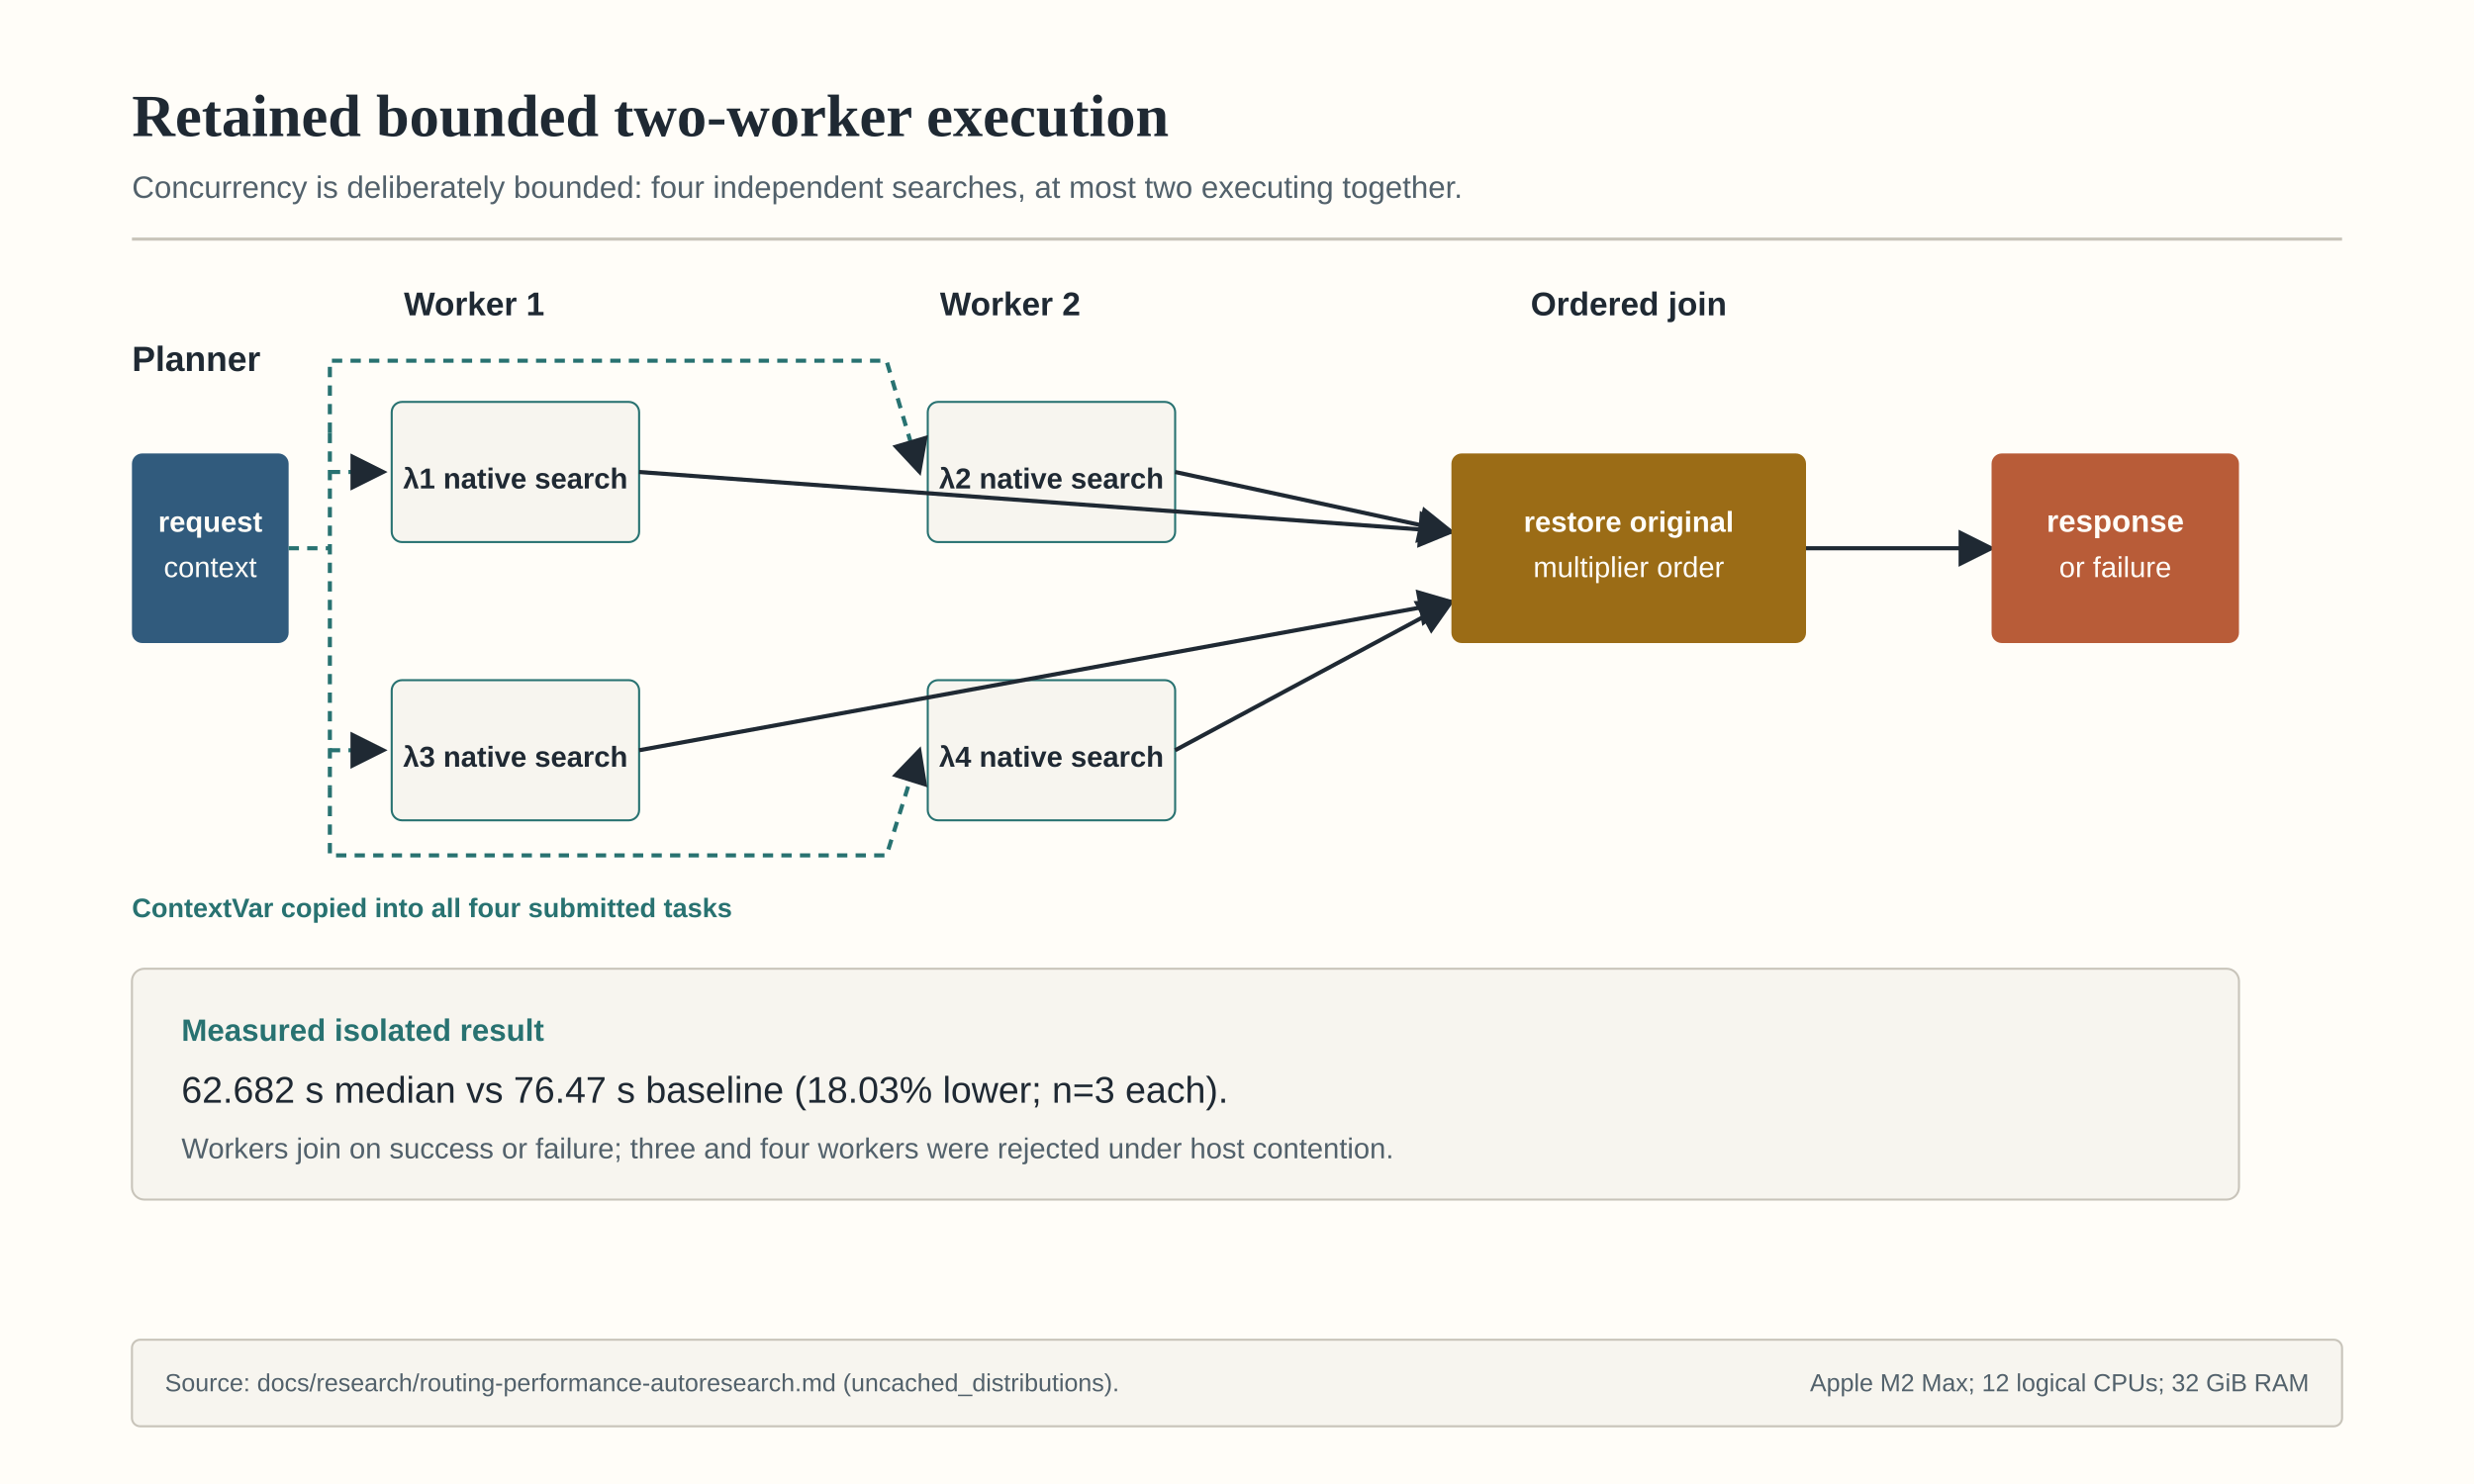
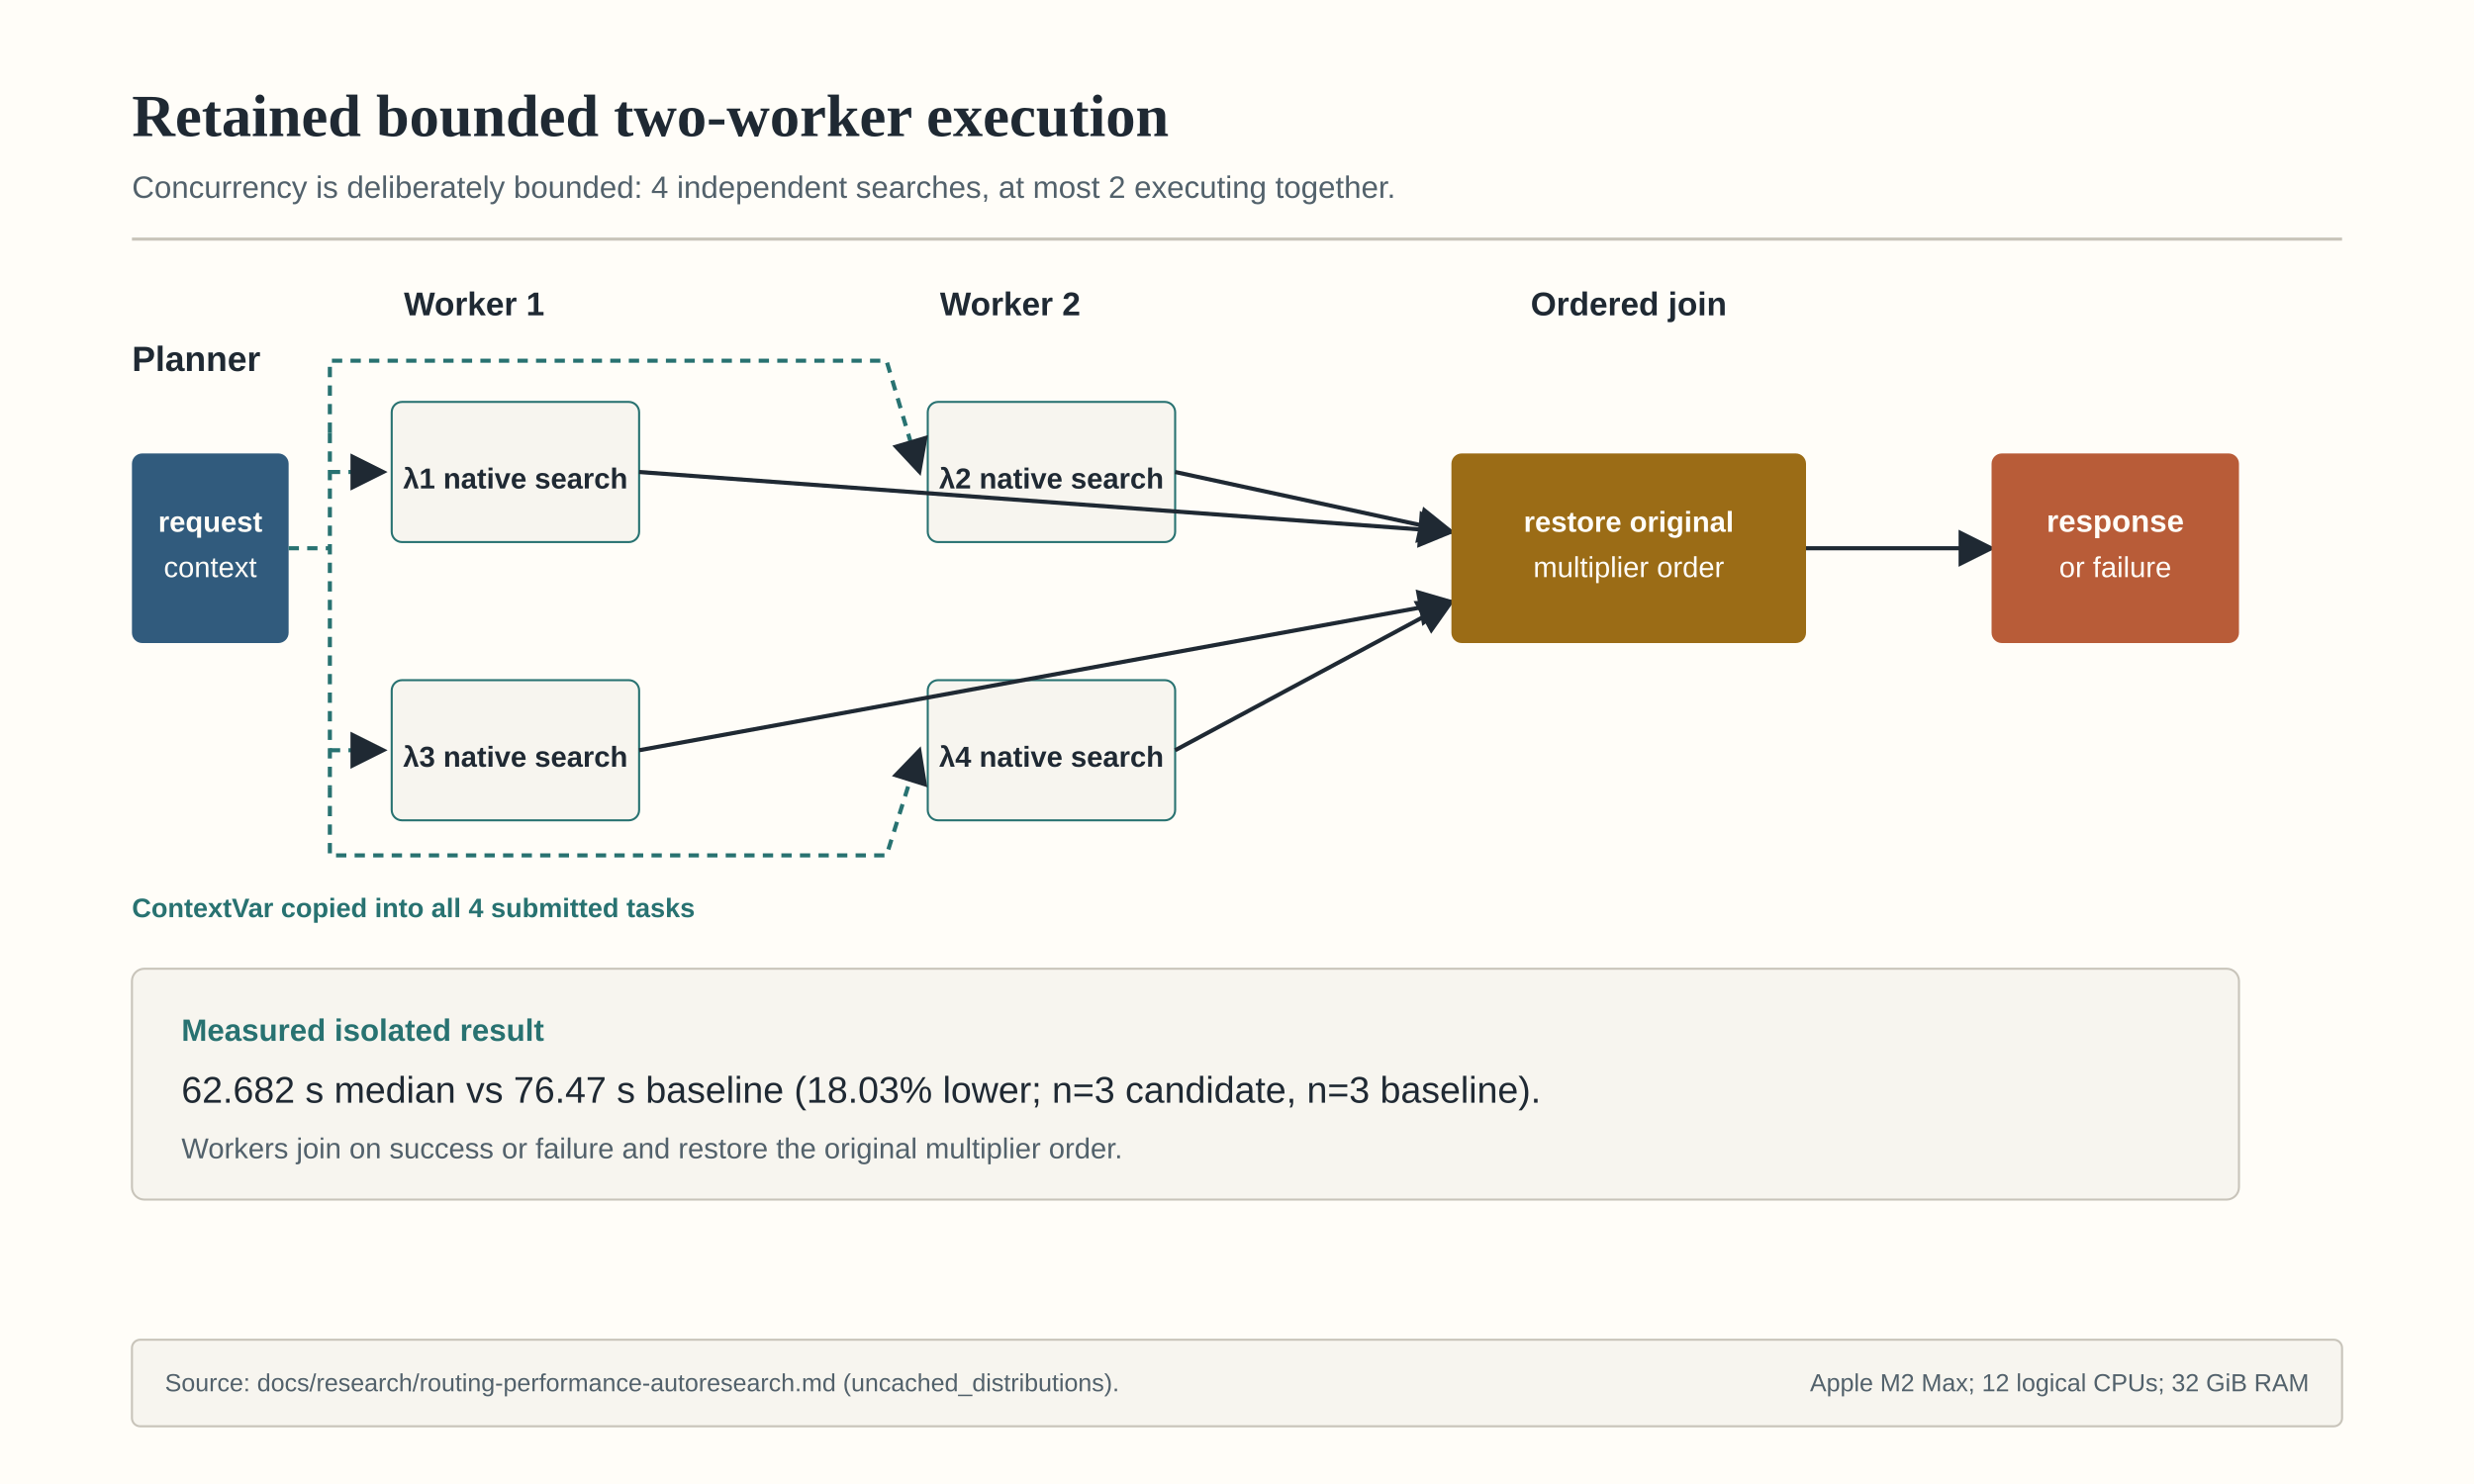
<svg xmlns="http://www.w3.org/2000/svg" width="1200" height="720" viewBox="0 0 1200 720" role="img" aria-labelledby="two-worker-execution-title two-worker-execution-desc">
  <defs>
    <pattern id="diagonal-hatch" width="8" height="8" patternUnits="userSpaceOnUse" patternTransform="rotate(45)">
      <line x1="0" y1="0" x2="0" y2="8" stroke="#1f2933" stroke-width="2" />
    </pattern>
    <marker id="arrow" markerWidth="9" markerHeight="9" refX="8" refY="4.5" orient="auto">
      <path d="M0,0 L9,4.5 L0,9 z" fill="#1f2933" />
    </marker>
  </defs>
  <rect x="0.0" y="0.0" width="1200.0" height="720.0" rx="0.0" fill="#fffdf8" stroke="none" />
  <g aria-label="Research figure">
    <text x="64.0" y="66.0" text-anchor="start" style="font-family:Georgia, 'Times New Roman', serif;font-size:29px;font-weight:bold;fill:#1f2933;">Retained bounded two-worker execution</text>
-     <text x="64.0" y="96.0" text-anchor="start" style="font-family:Arial, Helvetica, sans-serif;font-size:15px;font-weight:normal;fill:#52616b;">Concurrency is deliberately bounded: four independent searches, at most two executing together.</text>
+     <text x="64.0" y="96.0" text-anchor="start" style="font-family:Arial, Helvetica, sans-serif;font-size:15px;font-weight:normal;fill:#52616b;">Concurrency is deliberately bounded: 4 independent searches, at most 2 executing together.</text>
    <line x1="64.0" y1="116.0" x2="1136.0" y2="116.0" stroke="#c8c4ba" stroke-width="1.5" />
    <text x="64.0" y="180.0" text-anchor="start" style="font-family:Arial, Helvetica, sans-serif;font-size:17px;font-weight:bold;fill:#1f2933;">Planner</text>
    <text x="230.0" y="153.0" text-anchor="middle" style="font-family:Arial, Helvetica, sans-serif;font-size:16px;font-weight:bold;fill:#1f2933;">Worker 1</text>
    <text x="490.0" y="153.0" text-anchor="middle" style="font-family:Arial, Helvetica, sans-serif;font-size:16px;font-weight:bold;fill:#1f2933;">Worker 2</text>
    <text x="790.0" y="153.0" text-anchor="middle" style="font-family:Arial, Helvetica, sans-serif;font-size:16px;font-weight:bold;fill:#1f2933;">Ordered join</text>
    <rect x="190.0" y="195.0" width="120.0" height="68.0" rx="5.0" fill="#f7f5ef" stroke="#287271" />
    <text x="250.0" y="237.0" text-anchor="middle" style="font-family:Arial, Helvetica, sans-serif;font-size:14px;font-weight:bold;fill:#1f2933;">λ1 native search</text>
    <rect x="450.0" y="195.0" width="120.0" height="68.0" rx="5.0" fill="#f7f5ef" stroke="#287271" />
    <text x="510.0" y="237.0" text-anchor="middle" style="font-family:Arial, Helvetica, sans-serif;font-size:14px;font-weight:bold;fill:#1f2933;">λ2 native search</text>
    <rect x="190.0" y="330.0" width="120.0" height="68.0" rx="5.0" fill="#f7f5ef" stroke="#287271" />
    <text x="250.0" y="372.0" text-anchor="middle" style="font-family:Arial, Helvetica, sans-serif;font-size:14px;font-weight:bold;fill:#1f2933;">λ3 native search</text>
    <rect x="450.0" y="330.0" width="120.0" height="68.0" rx="5.0" fill="#f7f5ef" stroke="#287271" />
    <text x="510.0" y="372.0" text-anchor="middle" style="font-family:Arial, Helvetica, sans-serif;font-size:14px;font-weight:bold;fill:#1f2933;">λ4 native search</text>
    <rect x="64.0" y="220.0" width="76.0" height="92.0" rx="5.0" fill="#315b7d" stroke="none" />
    <text x="102.0" y="258.0" text-anchor="middle" style="font-family:Arial, Helvetica, sans-serif;font-size:14px;font-weight:bold;fill:#fffdf8;">request</text>
    <text x="102.0" y="280.0" text-anchor="middle" style="font-family:Arial, Helvetica, sans-serif;font-size:14px;font-weight:normal;fill:#fffdf8;">context</text>
    <line x1="140.0" y1="266.0" x2="160.0" y2="266.0" stroke="#287271" stroke-width="2.0" stroke-dasharray="5 4" />
    <line x1="160.0" y1="210.0" x2="160.0" y2="382.0" stroke="#287271" stroke-width="2.0" stroke-dasharray="5 4" />
    <line x1="160.0" y1="229.0" x2="186.0" y2="229.0" stroke="#287271" stroke-width="2.0" stroke-dasharray="5 4" marker-end="url(#arrow)" />
    <line x1="160.0" y1="364.0" x2="186.0" y2="364.0" stroke="#287271" stroke-width="2.0" stroke-dasharray="5 4" marker-end="url(#arrow)" />
    <path d="M160,210 V175 H430 L446,229" fill="none" stroke="#287271" stroke-width="2" stroke-dasharray="5 4" marker-end="url(#arrow)" />
    <path d="M160,382 V415 H430 L446,364" fill="none" stroke="#287271" stroke-width="2" stroke-dasharray="5 4" marker-end="url(#arrow)" />
-     <text x="64.0" y="445.0" text-anchor="start" style="font-family:Arial, Helvetica, sans-serif;font-size:13px;font-weight:bold;fill:#287271;">ContextVar copied into all four submitted tasks</text>
+     <text x="64.0" y="445.0" text-anchor="start" style="font-family:Arial, Helvetica, sans-serif;font-size:13px;font-weight:bold;fill:#287271;">ContextVar copied into all 4 submitted tasks</text>
    <line x1="310.0" y1="229.0" x2="704.0" y2="258.0" stroke="#1f2933" stroke-width="2.0" marker-end="url(#arrow)" />
    <line x1="570.0" y1="229.0" x2="704.0" y2="258.0" stroke="#1f2933" stroke-width="2.0" marker-end="url(#arrow)" />
    <line x1="310.0" y1="364.0" x2="704.0" y2="292.0" stroke="#1f2933" stroke-width="2.0" marker-end="url(#arrow)" />
    <line x1="570.0" y1="364.0" x2="704.0" y2="292.0" stroke="#1f2933" stroke-width="2.0" marker-end="url(#arrow)" />
    <rect x="704.0" y="220.0" width="172.0" height="92.0" rx="5.0" fill="#9b6c16" stroke="none" />
    <text x="790.0" y="258.0" text-anchor="middle" style="font-family:Arial, Helvetica, sans-serif;font-size:14px;font-weight:bold;fill:#fffdf8;">restore original</text>
    <text x="790.0" y="280.0" text-anchor="middle" style="font-family:Arial, Helvetica, sans-serif;font-size:14px;font-weight:normal;fill:#fffdf8;">multiplier order</text>
    <line x1="876.0" y1="266.0" x2="966.0" y2="266.0" stroke="#1f2933" stroke-width="2.0" marker-end="url(#arrow)" />
    <rect x="966.0" y="220.0" width="120.0" height="92.0" rx="5.0" fill="#b85c38" stroke="none" />
    <text x="1026.0" y="258.0" text-anchor="middle" style="font-family:Arial, Helvetica, sans-serif;font-size:15px;font-weight:bold;fill:#fffdf8;">response</text>
    <text x="1026.0" y="280.0" text-anchor="middle" style="font-family:Arial, Helvetica, sans-serif;font-size:14px;font-weight:normal;fill:#fffdf8;">or failure</text>
    <rect x="64.0" y="470.0" width="1022.0" height="112.0" rx="6.0" fill="#f7f5ef" stroke="#c8c4ba" />
    <text x="88.0" y="505.0" text-anchor="start" style="font-family:Arial, Helvetica, sans-serif;font-size:15px;font-weight:bold;fill:#287271;">Measured isolated result</text>
-     <text x="88.0" y="535.0" text-anchor="start" style="font-family:Arial, Helvetica, sans-serif;font-size:18px;font-weight:normal;fill:#1f2933;">62.682 s median vs 76.47 s baseline (18.03% lower; n=3 each).</text>
-     <text x="88.0" y="562.0" text-anchor="start" style="font-family:Arial, Helvetica, sans-serif;font-size:14px;font-weight:normal;fill:#52616b;">Workers join on success or failure; three and four workers were rejected under host contention.</text>
+     <text x="88.0" y="535.0" text-anchor="start" style="font-family:Arial, Helvetica, sans-serif;font-size:18px;font-weight:normal;fill:#1f2933;">62.682 s median vs 76.47 s baseline (18.03% lower; n=3 candidate, n=3 baseline).</text>
+     <text x="88.0" y="562.0" text-anchor="start" style="font-family:Arial, Helvetica, sans-serif;font-size:14px;font-weight:normal;fill:#52616b;">Workers join on success or failure and restore the original multiplier order.</text>
    <rect x="64.0" y="650.0" width="1072.0" height="42.0" rx="4.0" fill="#f7f5ef" stroke="#c8c4ba" />
    <text x="80.0" y="675.0" text-anchor="start" style="font-family:Arial, Helvetica, sans-serif;font-size:12px;font-weight:normal;fill:#52616b;">Source: docs/research/routing-performance-autoresearch.md (uncached_distributions).</text>
    <text x="1120.0" y="675.0" text-anchor="end" style="font-family:Arial, Helvetica, sans-serif;font-size:12px;font-weight:normal;fill:#52616b;">Apple M2 Max; 12 logical CPUs; 32 GiB RAM</text>
  </g>
</svg>
